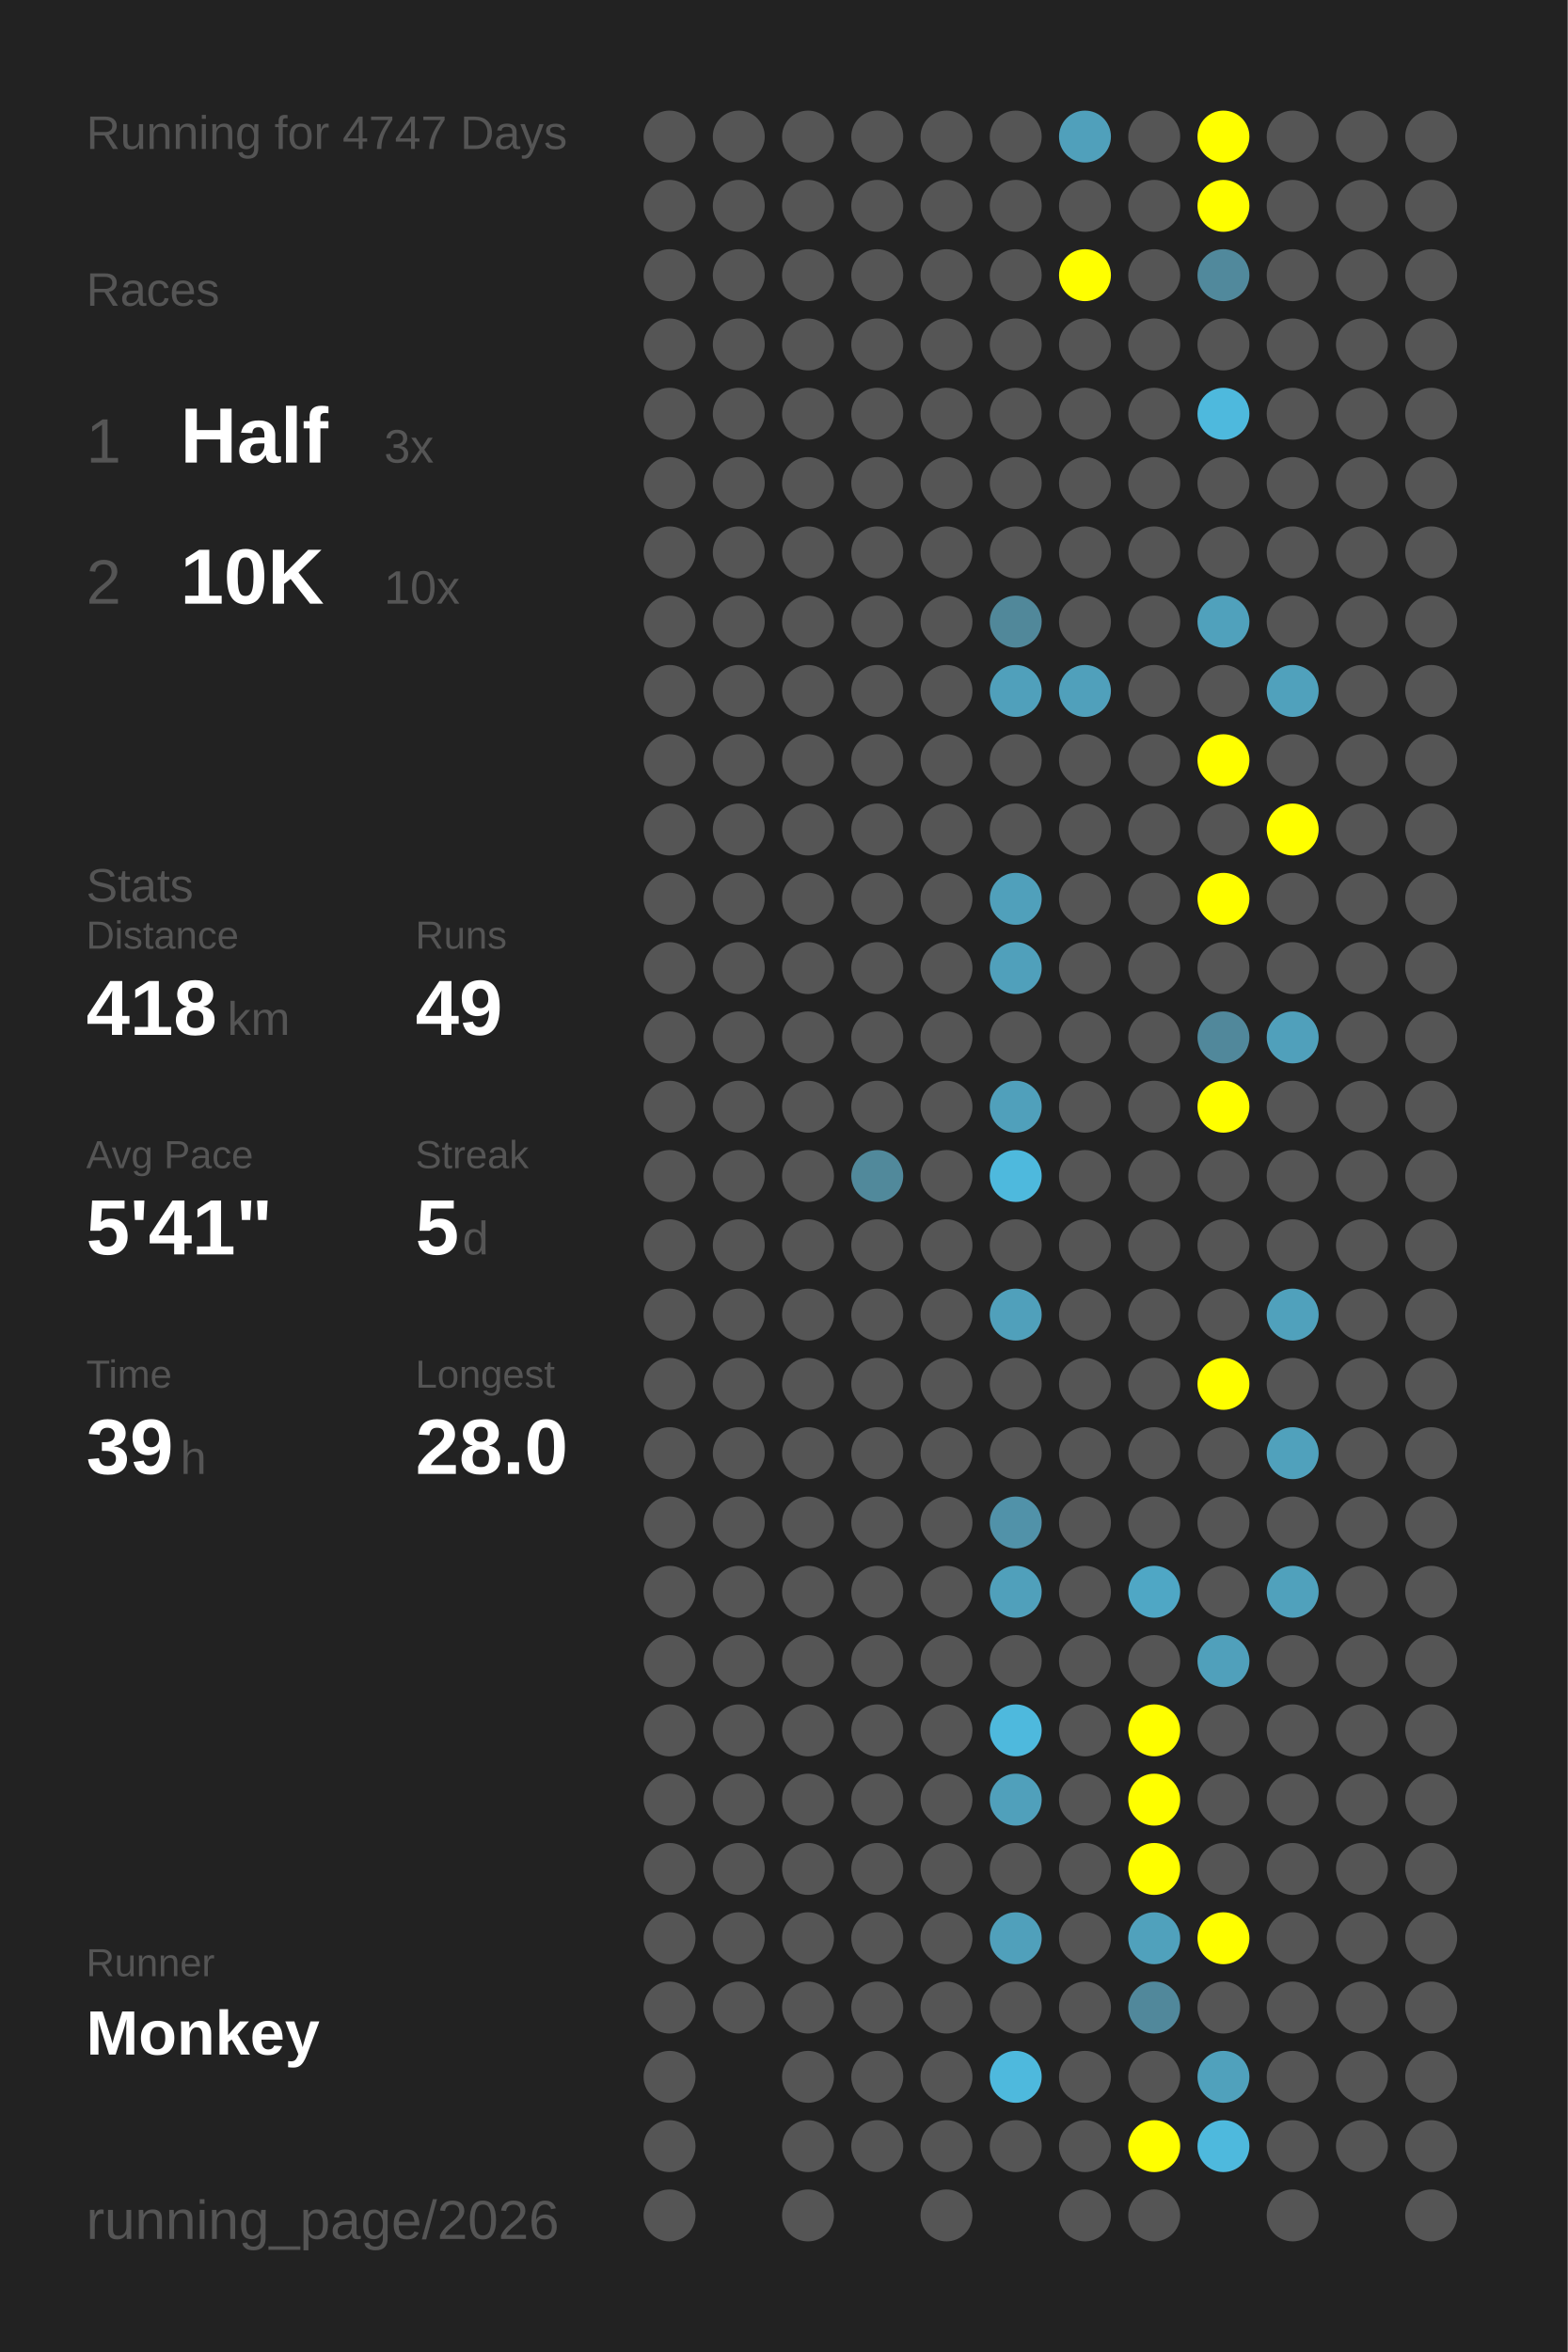
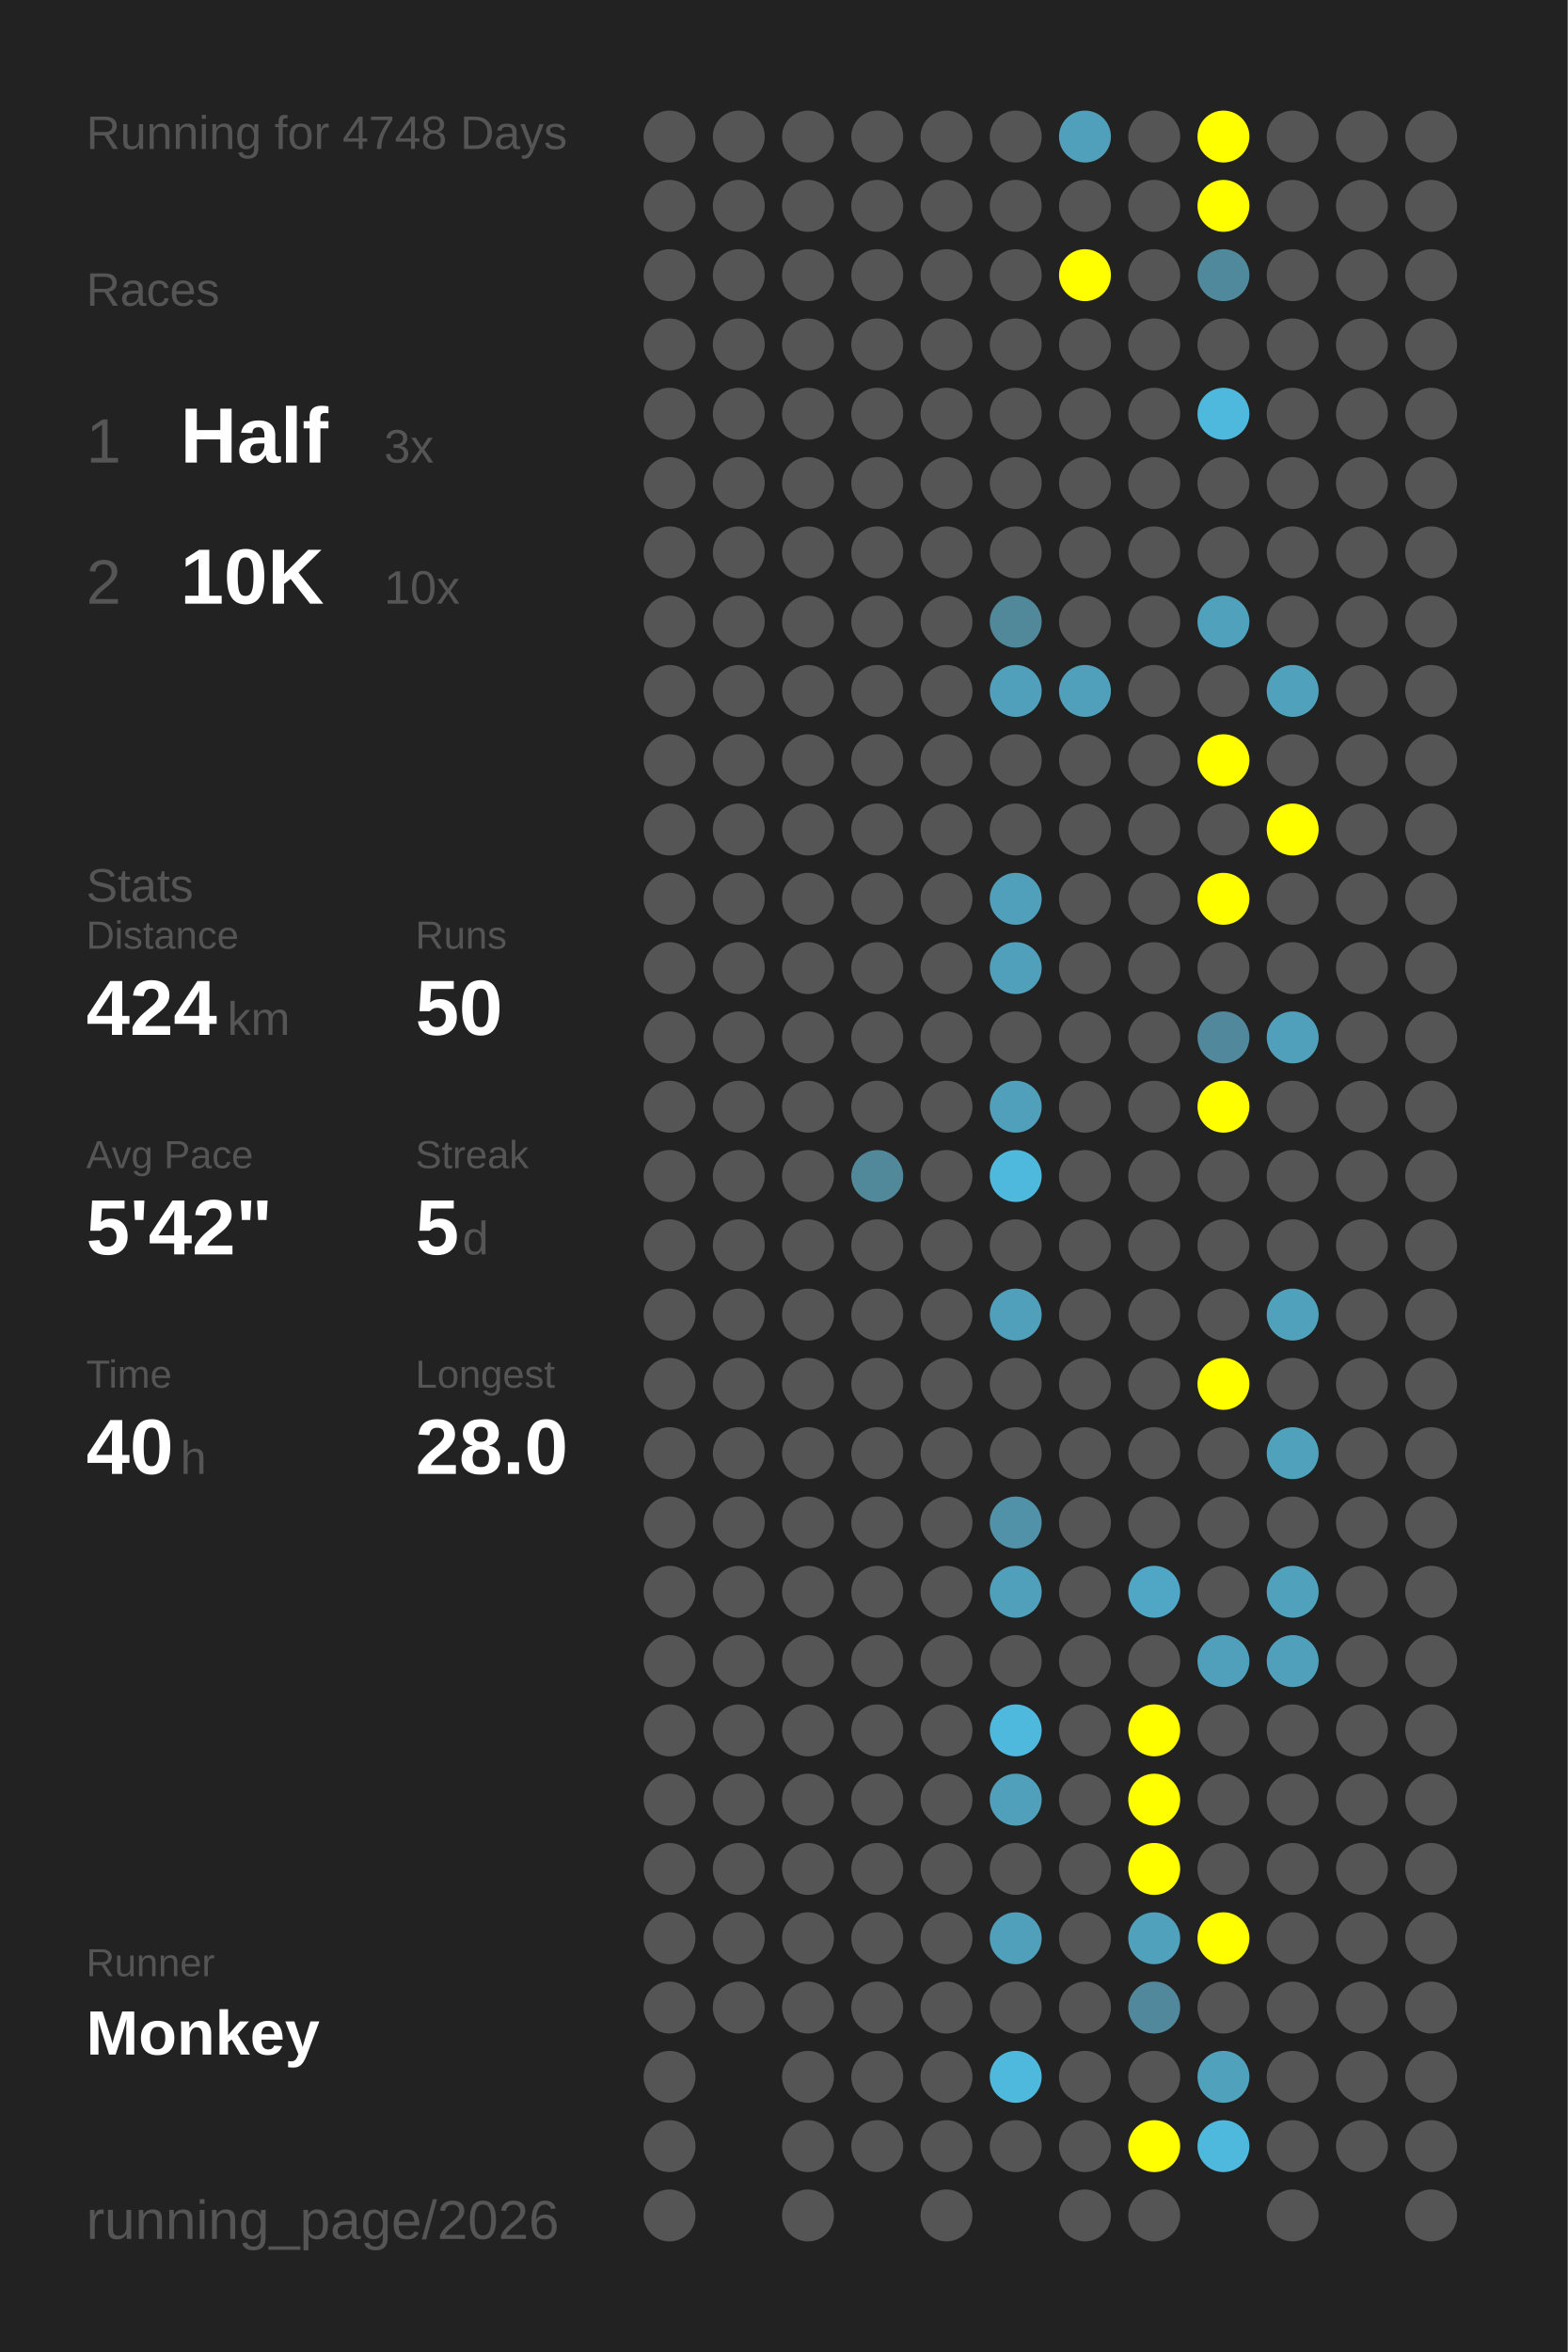
<svg xmlns="http://www.w3.org/2000/svg" baseProfile="full" height="300mm" version="1.1" viewBox="0,0,200,300" width="200mm">
  <defs />
  <rect fill="#222222" height="300" width="200" x="0" y="0" />
-   <text fill="#555555" style="font-size:6px; font-family:Arial;" x="11" y="19">Running for 4747 Days</text>
+   <text fill="#555555" style="font-size:6px; font-family:Arial;" x="11" y="19">Running for 4748 Days</text>
  <text fill="#555555" style="font-size:6px; font-family:Arial;" x="11" y="39">Races</text>
  <text fill="#555555" style="font-size:8px; font-family:Arial;" x="11" y="59">1</text>
  <text fill="#FFFFFF" style="font-size:10px; font-family:Arial; font-weight:bold;" x="23" y="59">Half</text>
  <text fill="#555555" style="font-size:6px; font-family:Arial;" x="49" y="59">3x</text>
  <text fill="#555555" style="font-size:8px; font-family:Arial;" x="11" y="77">2</text>
  <text fill="#FFFFFF" style="font-size:10px; font-family:Arial; font-weight:bold;" x="23" y="77">10K</text>
  <text fill="#555555" style="font-size:6px; font-family:Arial;" x="49" y="77">10x</text>
  <text fill="#555555" style="font-size:6px; font-family:Arial;" x="11" y="115">Stats</text>
  <text fill="#555555" style="font-size:5px; font-family:Arial;" x="11" y="121">Distance</text>
-   <text fill="#FFFFFF" style="font-size:10px; font-family:Arial; font-weight:bold;" x="11" y="132">418</text>
+   <text fill="#FFFFFF" style="font-size:10px; font-family:Arial; font-weight:bold;" x="11" y="132">424</text>
  <text fill="#555555" style="font-size:6px; font-family:Arial;" x="29" y="132">km</text>
  <text fill="#555555" style="font-size:5px; font-family:Arial;" x="53" y="121">Runs</text>
-   <text fill="#FFFFFF" style="font-size:10px; font-family:Arial; font-weight:bold;" x="53" y="132">49</text>
+   <text fill="#FFFFFF" style="font-size:10px; font-family:Arial; font-weight:bold;" x="53" y="132">50</text>
  <text fill="#555555" style="font-size:5px; font-family:Arial;" x="11" y="149">Avg Pace</text>
-   <text fill="#FFFFFF" style="font-size:10px; font-family:Arial; font-weight:bold;" x="11" y="160">5'41"</text>
+   <text fill="#FFFFFF" style="font-size:10px; font-family:Arial; font-weight:bold;" x="11" y="160">5'42"</text>
  <text fill="#555555" style="font-size:5px; font-family:Arial;" x="53" y="149">Streak</text>
  <text fill="#FFFFFF" style="font-size:10px; font-family:Arial; font-weight:bold;" x="53" y="160">5</text>
  <text fill="#555555" style="font-size:6px; font-family:Arial;" x="59" y="160">d</text>
  <text fill="#555555" style="font-size:5px; font-family:Arial;" x="11" y="177">Time</text>
-   <text fill="#FFFFFF" style="font-size:10px; font-family:Arial; font-weight:bold;" x="11" y="188">39</text>
+   <text fill="#FFFFFF" style="font-size:10px; font-family:Arial; font-weight:bold;" x="11" y="188">40</text>
  <text fill="#555555" style="font-size:6px; font-family:Arial;" x="23" y="188">h</text>
  <text fill="#555555" style="font-size:5px; font-family:Arial;" x="53" y="177">Longest</text>
  <text fill="#FFFFFF" style="font-size:10px; font-family:Arial; font-weight:bold;" x="53" y="188">28.0</text>
  <text fill="#555555" style="font-size:5px; font-family:Arial;" x="11" y="252.065">Runner</text>
  <text fill="#FFFFFF" style="font-size:8px; font-family:Arial; font-weight:bold;" x="11" y="262.065">Monkey</text>
  <text fill="#555555" style="font-size:7px; font-family:Arial;" x="11" y="285.581">running_page/2026</text>
  <circle cx="85.417" cy="17.419" fill="#555555" r="3.312" />
  <circle cx="85.417" cy="26.258" fill="#555555" r="3.312" />
  <circle cx="85.417" cy="35.097" fill="#555555" r="3.312" />
  <circle cx="85.417" cy="43.935" fill="#555555" r="3.312" />
  <circle cx="85.417" cy="52.774" fill="#555555" r="3.312" />
  <circle cx="85.417" cy="61.613" fill="#555555" r="3.312" />
  <circle cx="85.417" cy="70.452" fill="#555555" r="3.312" />
  <circle cx="85.417" cy="79.29" fill="#555555" r="3.312" />
  <circle cx="85.417" cy="88.129" fill="#555555" r="3.312" />
  <circle cx="85.417" cy="96.968" fill="#555555" r="3.312" />
  <circle cx="85.417" cy="105.806" fill="#555555" r="3.312" />
  <circle cx="85.417" cy="114.645" fill="#555555" r="3.312" />
  <circle cx="85.417" cy="123.484" fill="#555555" r="3.312" />
  <circle cx="85.417" cy="132.323" fill="#555555" r="3.312" />
  <circle cx="85.417" cy="141.161" fill="#555555" r="3.312" />
  <circle cx="85.417" cy="150" fill="#555555" r="3.312" />
  <circle cx="85.417" cy="158.839" fill="#555555" r="3.312" />
  <circle cx="85.417" cy="167.677" fill="#555555" r="3.312" />
  <circle cx="85.417" cy="176.516" fill="#555555" r="3.312" />
  <circle cx="85.417" cy="185.355" fill="#555555" r="3.312" />
  <circle cx="85.417" cy="194.194" fill="#555555" r="3.312" />
  <circle cx="85.417" cy="203.032" fill="#555555" r="3.312" />
  <circle cx="85.417" cy="211.871" fill="#555555" r="3.312" />
  <circle cx="85.417" cy="220.71" fill="#555555" r="3.312" />
  <circle cx="85.417" cy="229.548" fill="#555555" r="3.312" />
  <circle cx="85.417" cy="238.387" fill="#555555" r="3.312" />
  <circle cx="85.417" cy="247.226" fill="#555555" r="3.312" />
  <circle cx="85.417" cy="256.065" fill="#555555" r="3.312" />
  <circle cx="85.417" cy="264.903" fill="#555555" r="3.312" />
  <circle cx="85.417" cy="273.742" fill="#555555" r="3.312" />
  <circle cx="85.417" cy="282.581" fill="#555555" r="3.312" />
  <circle cx="94.25" cy="17.419" fill="#555555" r="3.312" />
  <circle cx="94.25" cy="26.258" fill="#555555" r="3.312" />
  <circle cx="94.25" cy="35.097" fill="#555555" r="3.312" />
  <circle cx="94.25" cy="43.935" fill="#555555" r="3.312" />
  <circle cx="94.25" cy="52.774" fill="#555555" r="3.312" />
  <circle cx="94.25" cy="61.613" fill="#555555" r="3.312" />
  <circle cx="94.25" cy="70.452" fill="#555555" r="3.312" />
  <circle cx="94.25" cy="79.29" fill="#555555" r="3.312" />
  <circle cx="94.25" cy="88.129" fill="#555555" r="3.312" />
  <circle cx="94.25" cy="96.968" fill="#555555" r="3.312" />
  <circle cx="94.25" cy="105.806" fill="#555555" r="3.312" />
  <circle cx="94.25" cy="114.645" fill="#555555" r="3.312" />
  <circle cx="94.25" cy="123.484" fill="#555555" r="3.312" />
  <circle cx="94.25" cy="132.323" fill="#555555" r="3.312" />
  <circle cx="94.25" cy="141.161" fill="#555555" r="3.312" />
  <circle cx="94.25" cy="150" fill="#555555" r="3.312" />
  <circle cx="94.25" cy="158.839" fill="#555555" r="3.312" />
  <circle cx="94.25" cy="167.677" fill="#555555" r="3.312" />
  <circle cx="94.25" cy="176.516" fill="#555555" r="3.312" />
  <circle cx="94.25" cy="185.355" fill="#555555" r="3.312" />
  <circle cx="94.25" cy="194.194" fill="#555555" r="3.312" />
  <circle cx="94.25" cy="203.032" fill="#555555" r="3.312" />
  <circle cx="94.25" cy="211.871" fill="#555555" r="3.312" />
  <circle cx="94.25" cy="220.71" fill="#555555" r="3.312" />
  <circle cx="94.25" cy="229.548" fill="#555555" r="3.312" />
  <circle cx="94.25" cy="238.387" fill="#555555" r="3.312" />
  <circle cx="94.25" cy="247.226" fill="#555555" r="3.312" />
  <circle cx="94.25" cy="256.065" fill="#555555" r="3.312" />
  <circle cx="103.083" cy="17.419" fill="#555555" r="3.312" />
  <circle cx="103.083" cy="26.258" fill="#555555" r="3.312" />
  <circle cx="103.083" cy="35.097" fill="#555555" r="3.312" />
  <circle cx="103.083" cy="43.935" fill="#555555" r="3.312" />
  <circle cx="103.083" cy="52.774" fill="#555555" r="3.312" />
  <circle cx="103.083" cy="61.613" fill="#555555" r="3.312" />
  <circle cx="103.083" cy="70.452" fill="#555555" r="3.312" />
  <circle cx="103.083" cy="79.29" fill="#555555" r="3.312" />
  <circle cx="103.083" cy="88.129" fill="#555555" r="3.312" />
  <circle cx="103.083" cy="96.968" fill="#555555" r="3.312" />
  <circle cx="103.083" cy="105.806" fill="#555555" r="3.312" />
  <circle cx="103.083" cy="114.645" fill="#555555" r="3.312" />
  <circle cx="103.083" cy="123.484" fill="#555555" r="3.312" />
  <circle cx="103.083" cy="132.323" fill="#555555" r="3.312" />
  <circle cx="103.083" cy="141.161" fill="#555555" r="3.312" />
  <circle cx="103.083" cy="150" fill="#555555" r="3.312" />
  <circle cx="103.083" cy="158.839" fill="#555555" r="3.312" />
  <circle cx="103.083" cy="167.677" fill="#555555" r="3.312" />
  <circle cx="103.083" cy="176.516" fill="#555555" r="3.312" />
  <circle cx="103.083" cy="185.355" fill="#555555" r="3.312" />
  <circle cx="103.083" cy="194.194" fill="#555555" r="3.312" />
  <circle cx="103.083" cy="203.032" fill="#555555" r="3.312" />
  <circle cx="103.083" cy="211.871" fill="#555555" r="3.312" />
  <circle cx="103.083" cy="220.71" fill="#555555" r="3.312" />
  <circle cx="103.083" cy="229.548" fill="#555555" r="3.312" />
  <circle cx="103.083" cy="238.387" fill="#555555" r="3.312" />
  <circle cx="103.083" cy="247.226" fill="#555555" r="3.312" />
  <circle cx="103.083" cy="256.065" fill="#555555" r="3.312" />
  <circle cx="103.083" cy="264.903" fill="#555555" r="3.312" />
  <circle cx="103.083" cy="273.742" fill="#555555" r="3.312" />
  <circle cx="103.083" cy="282.581" fill="#555555" r="3.312" />
  <circle cx="111.917" cy="17.419" fill="#555555" r="3.312" />
  <circle cx="111.917" cy="26.258" fill="#555555" r="3.312" />
  <circle cx="111.917" cy="35.097" fill="#555555" r="3.312" />
  <circle cx="111.917" cy="43.935" fill="#555555" r="3.312" />
  <circle cx="111.917" cy="52.774" fill="#555555" r="3.312" />
  <circle cx="111.917" cy="61.613" fill="#555555" r="3.312" />
  <circle cx="111.917" cy="70.452" fill="#555555" r="3.312" />
  <circle cx="111.917" cy="79.29" fill="#555555" r="3.312" />
  <circle cx="111.917" cy="88.129" fill="#555555" r="3.312" />
  <circle cx="111.917" cy="96.968" fill="#555555" r="3.312" />
  <circle cx="111.917" cy="105.806" fill="#555555" r="3.312" />
  <circle cx="111.917" cy="114.645" fill="#555555" r="3.312" />
  <circle cx="111.917" cy="123.484" fill="#555555" r="3.312" />
  <circle cx="111.917" cy="132.323" fill="#555555" r="3.312" />
  <circle cx="111.917" cy="141.161" fill="#555555" r="3.312" />
  <circle cx="111.917" cy="150" fill="#51899b" r="3.312" />
  <circle cx="111.917" cy="158.839" fill="#555555" r="3.312" />
  <circle cx="111.917" cy="167.677" fill="#555555" r="3.312" />
  <circle cx="111.917" cy="176.516" fill="#555555" r="3.312" />
  <circle cx="111.917" cy="185.355" fill="#555555" r="3.312" />
  <circle cx="111.917" cy="194.194" fill="#555555" r="3.312" />
  <circle cx="111.917" cy="203.032" fill="#555555" r="3.312" />
  <circle cx="111.917" cy="211.871" fill="#555555" r="3.312" />
  <circle cx="111.917" cy="220.71" fill="#555555" r="3.312" />
  <circle cx="111.917" cy="229.548" fill="#555555" r="3.312" />
  <circle cx="111.917" cy="238.387" fill="#555555" r="3.312" />
  <circle cx="111.917" cy="247.226" fill="#555555" r="3.312" />
  <circle cx="111.917" cy="256.065" fill="#555555" r="3.312" />
  <circle cx="111.917" cy="264.903" fill="#555555" r="3.312" />
  <circle cx="111.917" cy="273.742" fill="#555555" r="3.312" />
  <circle cx="120.75" cy="17.419" fill="#555555" r="3.312" />
  <circle cx="120.75" cy="26.258" fill="#555555" r="3.312" />
  <circle cx="120.75" cy="35.097" fill="#555555" r="3.312" />
  <circle cx="120.75" cy="43.935" fill="#555555" r="3.312" />
  <circle cx="120.75" cy="52.774" fill="#555555" r="3.312" />
  <circle cx="120.75" cy="61.613" fill="#555555" r="3.312" />
  <circle cx="120.75" cy="70.452" fill="#555555" r="3.312" />
  <circle cx="120.75" cy="79.29" fill="#555555" r="3.312" />
  <circle cx="120.75" cy="88.129" fill="#555555" r="3.312" />
  <circle cx="120.75" cy="96.968" fill="#555555" r="3.312" />
  <circle cx="120.75" cy="105.806" fill="#555555" r="3.312" />
  <circle cx="120.75" cy="114.645" fill="#555555" r="3.312" />
  <circle cx="120.75" cy="123.484" fill="#555555" r="3.312" />
  <circle cx="120.75" cy="132.323" fill="#555555" r="3.312" />
  <circle cx="120.75" cy="141.161" fill="#555555" r="3.312" />
  <circle cx="120.75" cy="150" fill="#555555" r="3.312" />
  <circle cx="120.75" cy="158.839" fill="#555555" r="3.312" />
  <circle cx="120.75" cy="167.677" fill="#555555" r="3.312" />
  <circle cx="120.75" cy="176.516" fill="#555555" r="3.312" />
  <circle cx="120.75" cy="185.355" fill="#555555" r="3.312" />
  <circle cx="120.75" cy="194.194" fill="#555555" r="3.312" />
  <circle cx="120.75" cy="203.032" fill="#555555" r="3.312" />
  <circle cx="120.75" cy="211.871" fill="#555555" r="3.312" />
  <circle cx="120.75" cy="220.71" fill="#555555" r="3.312" />
  <circle cx="120.75" cy="229.548" fill="#555555" r="3.312" />
  <circle cx="120.75" cy="238.387" fill="#555555" r="3.312" />
  <circle cx="120.75" cy="247.226" fill="#555555" r="3.312" />
  <circle cx="120.75" cy="256.065" fill="#555555" r="3.312" />
  <circle cx="120.75" cy="264.903" fill="#555555" r="3.312" />
  <circle cx="120.75" cy="273.742" fill="#555555" r="3.312" />
  <circle cx="120.75" cy="282.581" fill="#555555" r="3.312" />
  <circle cx="129.583" cy="17.419" fill="#555555" r="3.312" />
  <circle cx="129.583" cy="26.258" fill="#555555" r="3.312" />
  <circle cx="129.583" cy="35.097" fill="#555555" r="3.312" />
  <circle cx="129.583" cy="43.935" fill="#555555" r="3.312" />
  <circle cx="129.583" cy="52.774" fill="#555555" r="3.312" />
  <circle cx="129.583" cy="61.613" fill="#555555" r="3.312" />
  <circle cx="129.583" cy="70.452" fill="#555555" r="3.312" />
  <circle cx="129.583" cy="79.29" fill="#51889a" r="3.312" />
  <circle cx="129.583" cy="88.129" fill="#50a0bb" r="3.312" />
  <circle cx="129.583" cy="96.968" fill="#555555" r="3.312" />
  <circle cx="129.583" cy="105.806" fill="#555555" r="3.312" />
  <circle cx="129.583" cy="114.645" fill="#50a0bb" r="3.312" />
  <circle cx="129.583" cy="123.484" fill="#50a0bb" r="3.312" />
  <circle cx="129.583" cy="132.323" fill="#555555" r="3.312" />
  <circle cx="129.583" cy="141.161" fill="#50a0bb" r="3.312" />
  <circle cx="129.583" cy="150" fill="#4eb9dd" r="3.312" />
  <circle cx="129.583" cy="158.839" fill="#555555" r="3.312" />
  <circle cx="129.583" cy="167.677" fill="#50a0bb" r="3.312" />
  <circle cx="129.583" cy="176.516" fill="#555555" r="3.312" />
  <circle cx="129.583" cy="185.355" fill="#555555" r="3.312" />
  <circle cx="129.583" cy="194.194" fill="#5192a9" r="3.312" />
  <circle cx="129.583" cy="203.032" fill="#50a0bb" r="3.312" />
  <circle cx="129.583" cy="211.871" fill="#555555" r="3.312" />
  <circle cx="129.583" cy="220.71" fill="#4eb9dd" r="3.312" />
  <circle cx="129.583" cy="229.548" fill="#50a0bb" r="3.312" />
  <circle cx="129.583" cy="238.387" fill="#555555" r="3.312" />
  <circle cx="129.583" cy="247.226" fill="#50a0bb" r="3.312" />
  <circle cx="129.583" cy="256.065" fill="#555555" r="3.312" />
  <circle cx="129.583" cy="264.903" fill="#4eb9dd" r="3.312" />
  <circle cx="129.583" cy="273.742" fill="#555555" r="3.312" />
  <circle cx="138.417" cy="17.419" fill="#50a0bb" r="3.312" />
  <circle cx="138.417" cy="26.258" fill="#555555" r="3.312" />
  <circle cx="138.417" cy="35.097" fill="#FFFF00" r="3.312" />
  <circle cx="138.417" cy="43.935" fill="#555555" r="3.312" />
  <circle cx="138.417" cy="52.774" fill="#555555" r="3.312" />
  <circle cx="138.417" cy="61.613" fill="#555555" r="3.312" />
  <circle cx="138.417" cy="70.452" fill="#555555" r="3.312" />
  <circle cx="138.417" cy="79.29" fill="#555555" r="3.312" />
  <circle cx="138.417" cy="88.129" fill="#50a0bb" r="3.312" />
  <circle cx="138.417" cy="96.968" fill="#555555" r="3.312" />
  <circle cx="138.417" cy="105.806" fill="#555555" r="3.312" />
  <circle cx="138.417" cy="114.645" fill="#555555" r="3.312" />
  <circle cx="138.417" cy="123.484" fill="#555555" r="3.312" />
  <circle cx="138.417" cy="132.323" fill="#555555" r="3.312" />
  <circle cx="138.417" cy="141.161" fill="#555555" r="3.312" />
  <circle cx="138.417" cy="150" fill="#555555" r="3.312" />
  <circle cx="138.417" cy="158.839" fill="#555555" r="3.312" />
  <circle cx="138.417" cy="167.677" fill="#555555" r="3.312" />
  <circle cx="138.417" cy="176.516" fill="#555555" r="3.312" />
  <circle cx="138.417" cy="185.355" fill="#555555" r="3.312" />
  <circle cx="138.417" cy="194.194" fill="#555555" r="3.312" />
  <circle cx="138.417" cy="203.032" fill="#555555" r="3.312" />
  <circle cx="138.417" cy="211.871" fill="#555555" r="3.312" />
  <circle cx="138.417" cy="220.71" fill="#555555" r="3.312" />
  <circle cx="138.417" cy="229.548" fill="#555555" r="3.312" />
  <circle cx="138.417" cy="238.387" fill="#555555" r="3.312" />
  <circle cx="138.417" cy="247.226" fill="#555555" r="3.312" />
  <circle cx="138.417" cy="256.065" fill="#555555" r="3.312" />
  <circle cx="138.417" cy="264.903" fill="#555555" r="3.312" />
  <circle cx="138.417" cy="273.742" fill="#555555" r="3.312" />
  <circle cx="138.417" cy="282.581" fill="#555555" r="3.312" />
  <circle cx="147.25" cy="17.419" fill="#555555" r="3.312" />
  <circle cx="147.25" cy="26.258" fill="#555555" r="3.312" />
  <circle cx="147.25" cy="35.097" fill="#555555" r="3.312" />
  <circle cx="147.25" cy="43.935" fill="#555555" r="3.312" />
  <circle cx="147.25" cy="52.774" fill="#555555" r="3.312" />
  <circle cx="147.25" cy="61.613" fill="#555555" r="3.312" />
  <circle cx="147.25" cy="70.452" fill="#555555" r="3.312" />
  <circle cx="147.25" cy="79.29" fill="#555555" r="3.312" />
  <circle cx="147.25" cy="88.129" fill="#555555" r="3.312" />
  <circle cx="147.25" cy="96.968" fill="#555555" r="3.312" />
  <circle cx="147.25" cy="105.806" fill="#555555" r="3.312" />
  <circle cx="147.25" cy="114.645" fill="#555555" r="3.312" />
  <circle cx="147.25" cy="123.484" fill="#555555" r="3.312" />
  <circle cx="147.25" cy="132.323" fill="#555555" r="3.312" />
  <circle cx="147.25" cy="141.161" fill="#555555" r="3.312" />
  <circle cx="147.25" cy="150" fill="#555555" r="3.312" />
  <circle cx="147.25" cy="158.839" fill="#555555" r="3.312" />
  <circle cx="147.25" cy="167.677" fill="#555555" r="3.312" />
  <circle cx="147.25" cy="176.516" fill="#555555" r="3.312" />
  <circle cx="147.25" cy="185.355" fill="#555555" r="3.312" />
  <circle cx="147.25" cy="194.194" fill="#555555" r="3.312" />
  <circle cx="147.25" cy="203.032" fill="#4fa7c5" r="3.312" />
  <circle cx="147.25" cy="211.871" fill="#555555" r="3.312" />
  <circle cx="147.25" cy="220.71" fill="#FFFF00" r="3.312" />
  <circle cx="147.25" cy="229.548" fill="#FFFF00" r="3.312" />
  <circle cx="147.25" cy="238.387" fill="#FFFF00" r="3.312" />
  <circle cx="147.25" cy="247.226" fill="#50a1bc" r="3.312" />
  <circle cx="147.25" cy="256.065" fill="#51889b" r="3.312" />
  <circle cx="147.25" cy="264.903" fill="#555555" r="3.312" />
  <circle cx="147.25" cy="273.742" fill="#FFFF00" r="3.312" />
  <circle cx="147.25" cy="282.581" fill="#555555" r="3.312" />
  <circle cx="156.083" cy="17.419" fill="#FFFF00" r="3.312" />
  <circle cx="156.083" cy="26.258" fill="#FFFF00" r="3.312" />
  <circle cx="156.083" cy="35.097" fill="#51899c" r="3.312" />
  <circle cx="156.083" cy="43.935" fill="#555555" r="3.312" />
  <circle cx="156.083" cy="52.774" fill="#4eb9dd" r="3.312" />
  <circle cx="156.083" cy="61.613" fill="#555555" r="3.312" />
  <circle cx="156.083" cy="70.452" fill="#555555" r="3.312" />
  <circle cx="156.083" cy="79.29" fill="#50a1bc" r="3.312" />
  <circle cx="156.083" cy="88.129" fill="#555555" r="3.312" />
  <circle cx="156.083" cy="96.968" fill="#FFFF00" r="3.312" />
  <circle cx="156.083" cy="105.806" fill="#555555" r="3.312" />
  <circle cx="156.083" cy="114.645" fill="#FFFF00" r="3.312" />
  <circle cx="156.083" cy="123.484" fill="#555555" r="3.312" />
  <circle cx="156.083" cy="132.323" fill="#51889b" r="3.312" />
  <circle cx="156.083" cy="141.161" fill="#FFFF00" r="3.312" />
  <circle cx="156.083" cy="150" fill="#555555" r="3.312" />
  <circle cx="156.083" cy="158.839" fill="#555555" r="3.312" />
  <circle cx="156.083" cy="167.677" fill="#555555" r="3.312" />
  <circle cx="156.083" cy="176.516" fill="#FFFF00" r="3.312" />
  <circle cx="156.083" cy="185.355" fill="#555555" r="3.312" />
  <circle cx="156.083" cy="194.194" fill="#555555" r="3.312" />
  <circle cx="156.083" cy="203.032" fill="#555555" r="3.312" />
  <circle cx="156.083" cy="211.871" fill="#50a0bb" r="3.312" />
  <circle cx="156.083" cy="220.71" fill="#555555" r="3.312" />
  <circle cx="156.083" cy="229.548" fill="#555555" r="3.312" />
  <circle cx="156.083" cy="238.387" fill="#555555" r="3.312" />
  <circle cx="156.083" cy="247.226" fill="#FFFF00" r="3.312" />
  <circle cx="156.083" cy="256.065" fill="#555555" r="3.312" />
  <circle cx="156.083" cy="264.903" fill="#50a1bc" r="3.312" />
  <circle cx="156.083" cy="273.742" fill="#4eb9dd" r="3.312" />
  <circle cx="164.917" cy="17.419" fill="#555555" r="3.312" />
  <circle cx="164.917" cy="26.258" fill="#555555" r="3.312" />
  <circle cx="164.917" cy="35.097" fill="#555555" r="3.312" />
  <circle cx="164.917" cy="43.935" fill="#555555" r="3.312" />
  <circle cx="164.917" cy="52.774" fill="#555555" r="3.312" />
  <circle cx="164.917" cy="61.613" fill="#555555" r="3.312" />
  <circle cx="164.917" cy="70.452" fill="#555555" r="3.312" />
  <circle cx="164.917" cy="79.29" fill="#555555" r="3.312" />
  <circle cx="164.917" cy="88.129" fill="#50a1bc" r="3.312" />
  <circle cx="164.917" cy="96.968" fill="#555555" r="3.312" />
  <circle cx="164.917" cy="105.806" fill="#FFFF00" r="3.312" />
  <circle cx="164.917" cy="114.645" fill="#555555" r="3.312" />
  <circle cx="164.917" cy="123.484" fill="#555555" r="3.312" />
  <circle cx="164.917" cy="132.323" fill="#50a0bb" r="3.312" />
  <circle cx="164.917" cy="141.161" fill="#555555" r="3.312" />
  <circle cx="164.917" cy="150" fill="#555555" r="3.312" />
  <circle cx="164.917" cy="158.839" fill="#555555" r="3.312" />
  <circle cx="164.917" cy="167.677" fill="#50a1bc" r="3.312" />
  <circle cx="164.917" cy="176.516" fill="#555555" r="3.312" />
  <circle cx="164.917" cy="185.355" fill="#50a1bc" r="3.312" />
  <circle cx="164.917" cy="194.194" fill="#555555" r="3.312" />
  <circle cx="164.917" cy="203.032" fill="#50a1bc" r="3.312" />
-   <circle cx="164.917" cy="211.871" fill="#555555" r="3.312" />
+   <circle cx="164.917" cy="211.871" fill="#50a0bb" r="3.312" />
  <circle cx="164.917" cy="220.71" fill="#555555" r="3.312" />
  <circle cx="164.917" cy="229.548" fill="#555555" r="3.312" />
  <circle cx="164.917" cy="238.387" fill="#555555" r="3.312" />
  <circle cx="164.917" cy="247.226" fill="#555555" r="3.312" />
  <circle cx="164.917" cy="256.065" fill="#555555" r="3.312" />
  <circle cx="164.917" cy="264.903" fill="#555555" r="3.312" />
  <circle cx="164.917" cy="273.742" fill="#555555" r="3.312" />
  <circle cx="164.917" cy="282.581" fill="#555555" r="3.312" />
  <circle cx="173.75" cy="17.419" fill="#555555" r="3.312" />
  <circle cx="173.75" cy="26.258" fill="#555555" r="3.312" />
  <circle cx="173.75" cy="35.097" fill="#555555" r="3.312" />
  <circle cx="173.75" cy="43.935" fill="#555555" r="3.312" />
  <circle cx="173.75" cy="52.774" fill="#555555" r="3.312" />
  <circle cx="173.75" cy="61.613" fill="#555555" r="3.312" />
  <circle cx="173.75" cy="70.452" fill="#555555" r="3.312" />
  <circle cx="173.75" cy="79.29" fill="#555555" r="3.312" />
  <circle cx="173.75" cy="88.129" fill="#555555" r="3.312" />
  <circle cx="173.75" cy="96.968" fill="#555555" r="3.312" />
  <circle cx="173.75" cy="105.806" fill="#555555" r="3.312" />
  <circle cx="173.75" cy="114.645" fill="#555555" r="3.312" />
  <circle cx="173.75" cy="123.484" fill="#555555" r="3.312" />
  <circle cx="173.75" cy="132.323" fill="#555555" r="3.312" />
  <circle cx="173.75" cy="141.161" fill="#555555" r="3.312" />
  <circle cx="173.75" cy="150" fill="#555555" r="3.312" />
  <circle cx="173.75" cy="158.839" fill="#555555" r="3.312" />
  <circle cx="173.75" cy="167.677" fill="#555555" r="3.312" />
  <circle cx="173.75" cy="176.516" fill="#555555" r="3.312" />
  <circle cx="173.75" cy="185.355" fill="#555555" r="3.312" />
  <circle cx="173.75" cy="194.194" fill="#555555" r="3.312" />
  <circle cx="173.75" cy="203.032" fill="#555555" r="3.312" />
  <circle cx="173.75" cy="211.871" fill="#555555" r="3.312" />
  <circle cx="173.75" cy="220.71" fill="#555555" r="3.312" />
  <circle cx="173.75" cy="229.548" fill="#555555" r="3.312" />
  <circle cx="173.75" cy="238.387" fill="#555555" r="3.312" />
  <circle cx="173.75" cy="247.226" fill="#555555" r="3.312" />
  <circle cx="173.75" cy="256.065" fill="#555555" r="3.312" />
  <circle cx="173.75" cy="264.903" fill="#555555" r="3.312" />
  <circle cx="173.75" cy="273.742" fill="#555555" r="3.312" />
  <circle cx="182.583" cy="17.419" fill="#555555" r="3.312" />
  <circle cx="182.583" cy="26.258" fill="#555555" r="3.312" />
  <circle cx="182.583" cy="35.097" fill="#555555" r="3.312" />
  <circle cx="182.583" cy="43.935" fill="#555555" r="3.312" />
  <circle cx="182.583" cy="52.774" fill="#555555" r="3.312" />
  <circle cx="182.583" cy="61.613" fill="#555555" r="3.312" />
  <circle cx="182.583" cy="70.452" fill="#555555" r="3.312" />
  <circle cx="182.583" cy="79.29" fill="#555555" r="3.312" />
  <circle cx="182.583" cy="88.129" fill="#555555" r="3.312" />
  <circle cx="182.583" cy="96.968" fill="#555555" r="3.312" />
  <circle cx="182.583" cy="105.806" fill="#555555" r="3.312" />
  <circle cx="182.583" cy="114.645" fill="#555555" r="3.312" />
  <circle cx="182.583" cy="123.484" fill="#555555" r="3.312" />
  <circle cx="182.583" cy="132.323" fill="#555555" r="3.312" />
  <circle cx="182.583" cy="141.161" fill="#555555" r="3.312" />
  <circle cx="182.583" cy="150" fill="#555555" r="3.312" />
  <circle cx="182.583" cy="158.839" fill="#555555" r="3.312" />
  <circle cx="182.583" cy="167.677" fill="#555555" r="3.312" />
  <circle cx="182.583" cy="176.516" fill="#555555" r="3.312" />
  <circle cx="182.583" cy="185.355" fill="#555555" r="3.312" />
  <circle cx="182.583" cy="194.194" fill="#555555" r="3.312" />
  <circle cx="182.583" cy="203.032" fill="#555555" r="3.312" />
  <circle cx="182.583" cy="211.871" fill="#555555" r="3.312" />
  <circle cx="182.583" cy="220.71" fill="#555555" r="3.312" />
  <circle cx="182.583" cy="229.548" fill="#555555" r="3.312" />
  <circle cx="182.583" cy="238.387" fill="#555555" r="3.312" />
  <circle cx="182.583" cy="247.226" fill="#555555" r="3.312" />
  <circle cx="182.583" cy="256.065" fill="#555555" r="3.312" />
  <circle cx="182.583" cy="264.903" fill="#555555" r="3.312" />
  <circle cx="182.583" cy="273.742" fill="#555555" r="3.312" />
  <circle cx="182.583" cy="282.581" fill="#555555" r="3.312" />
</svg>
